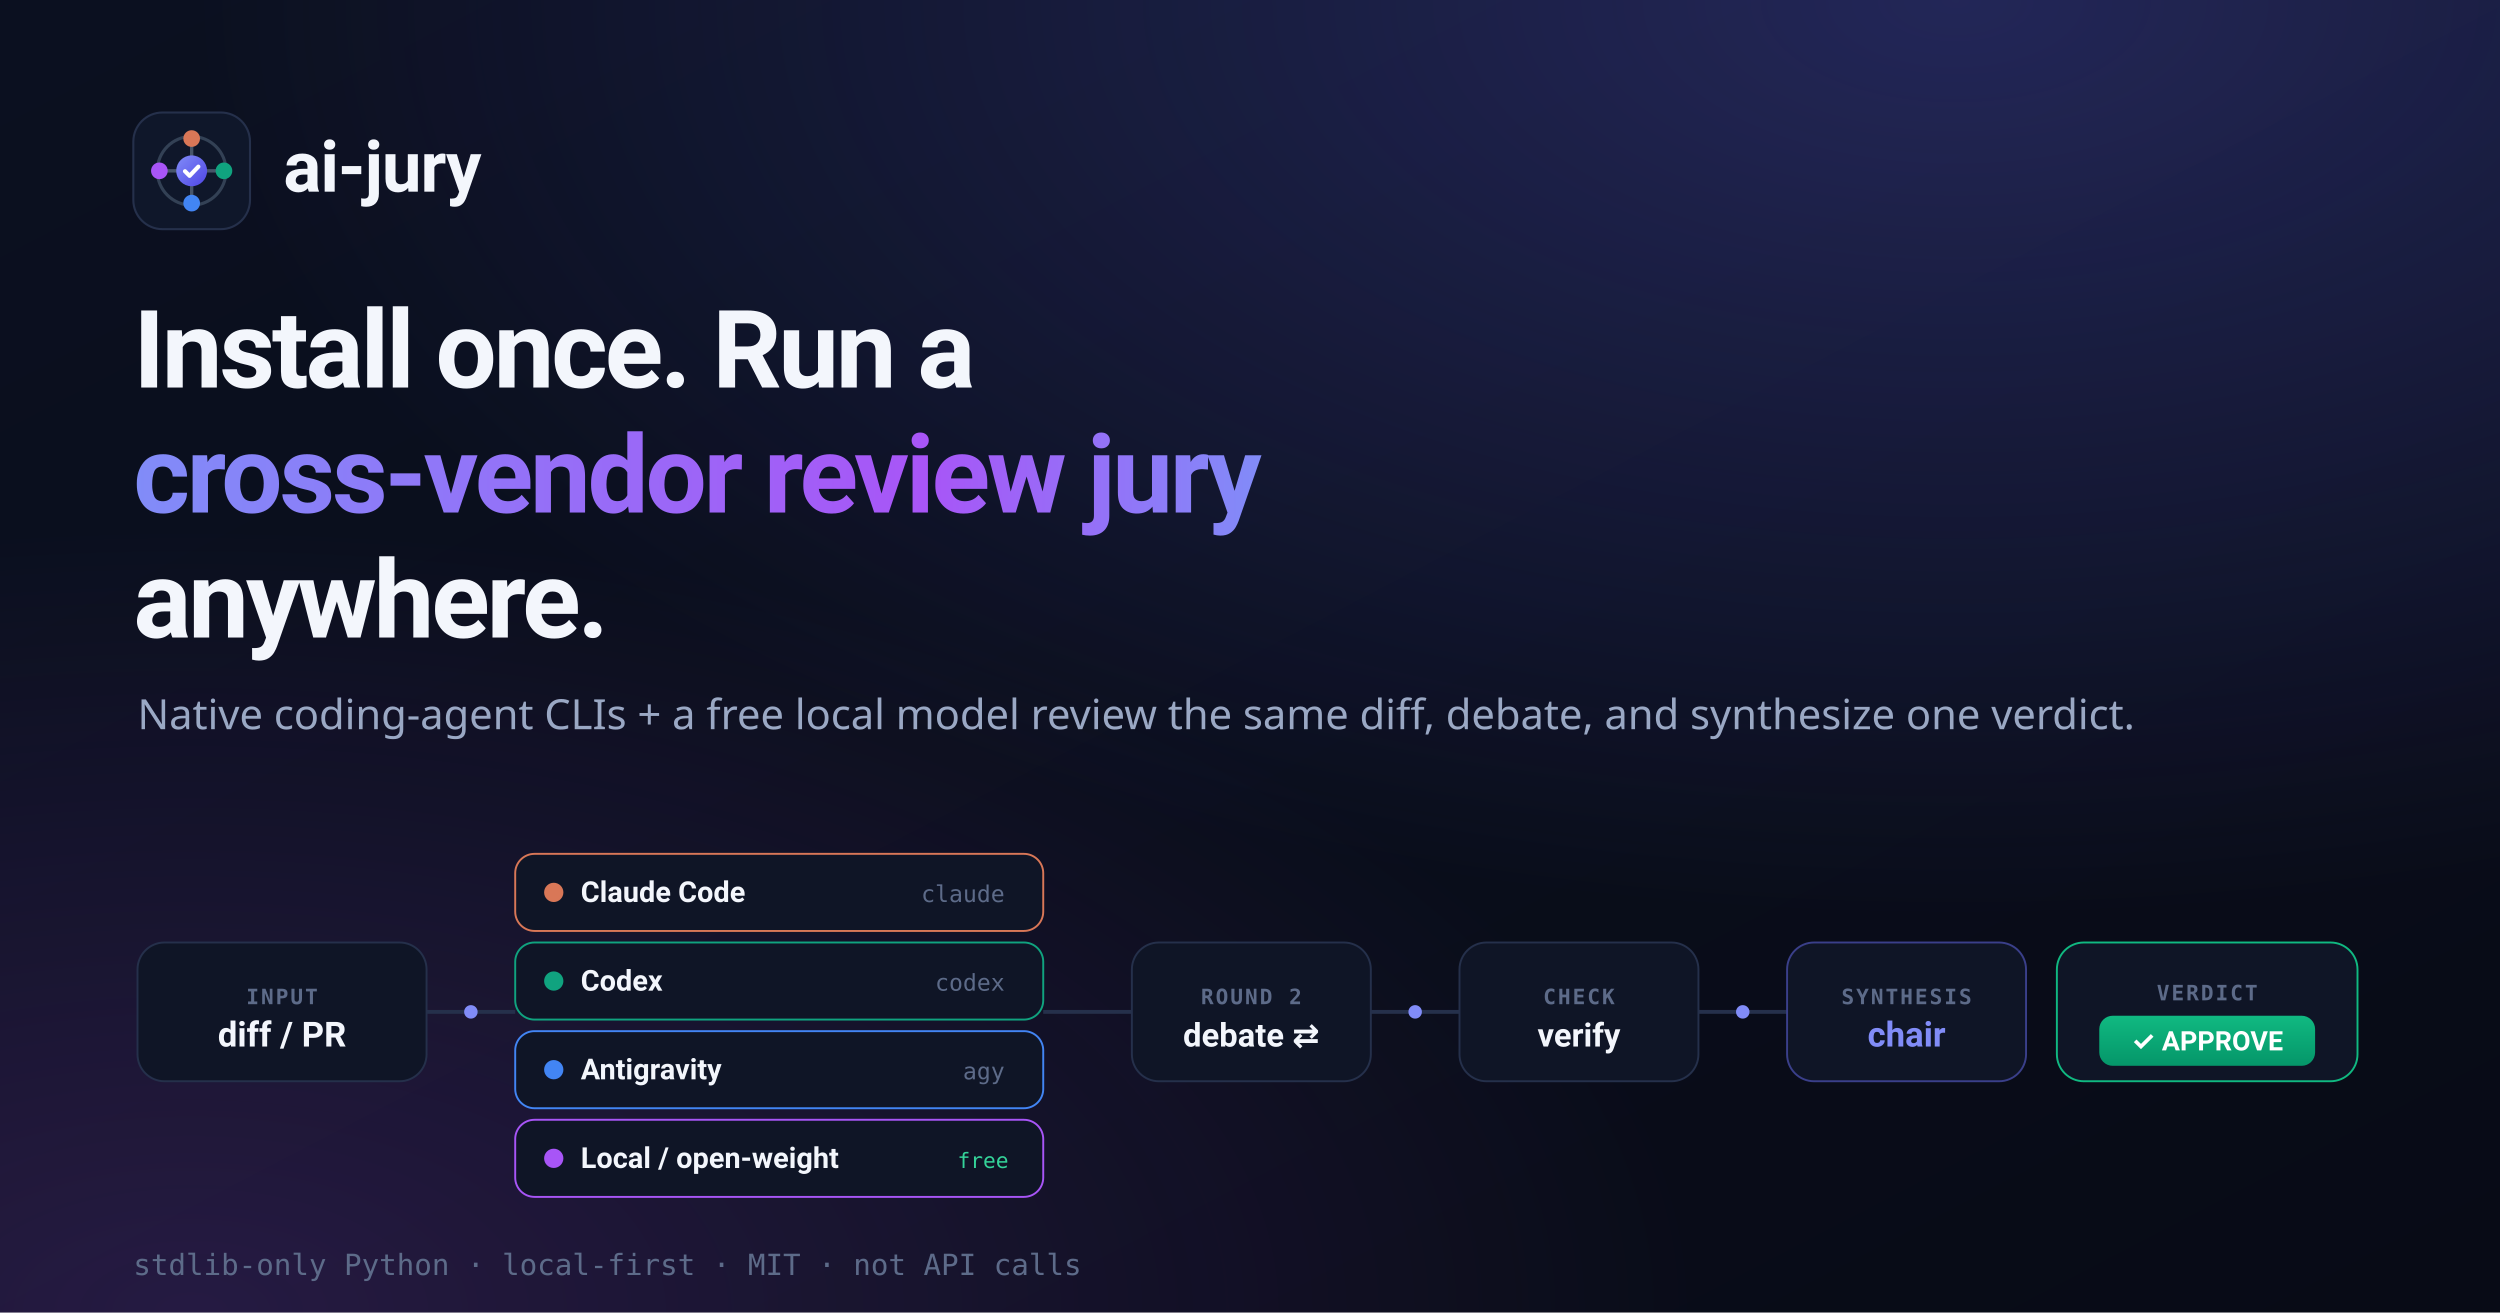
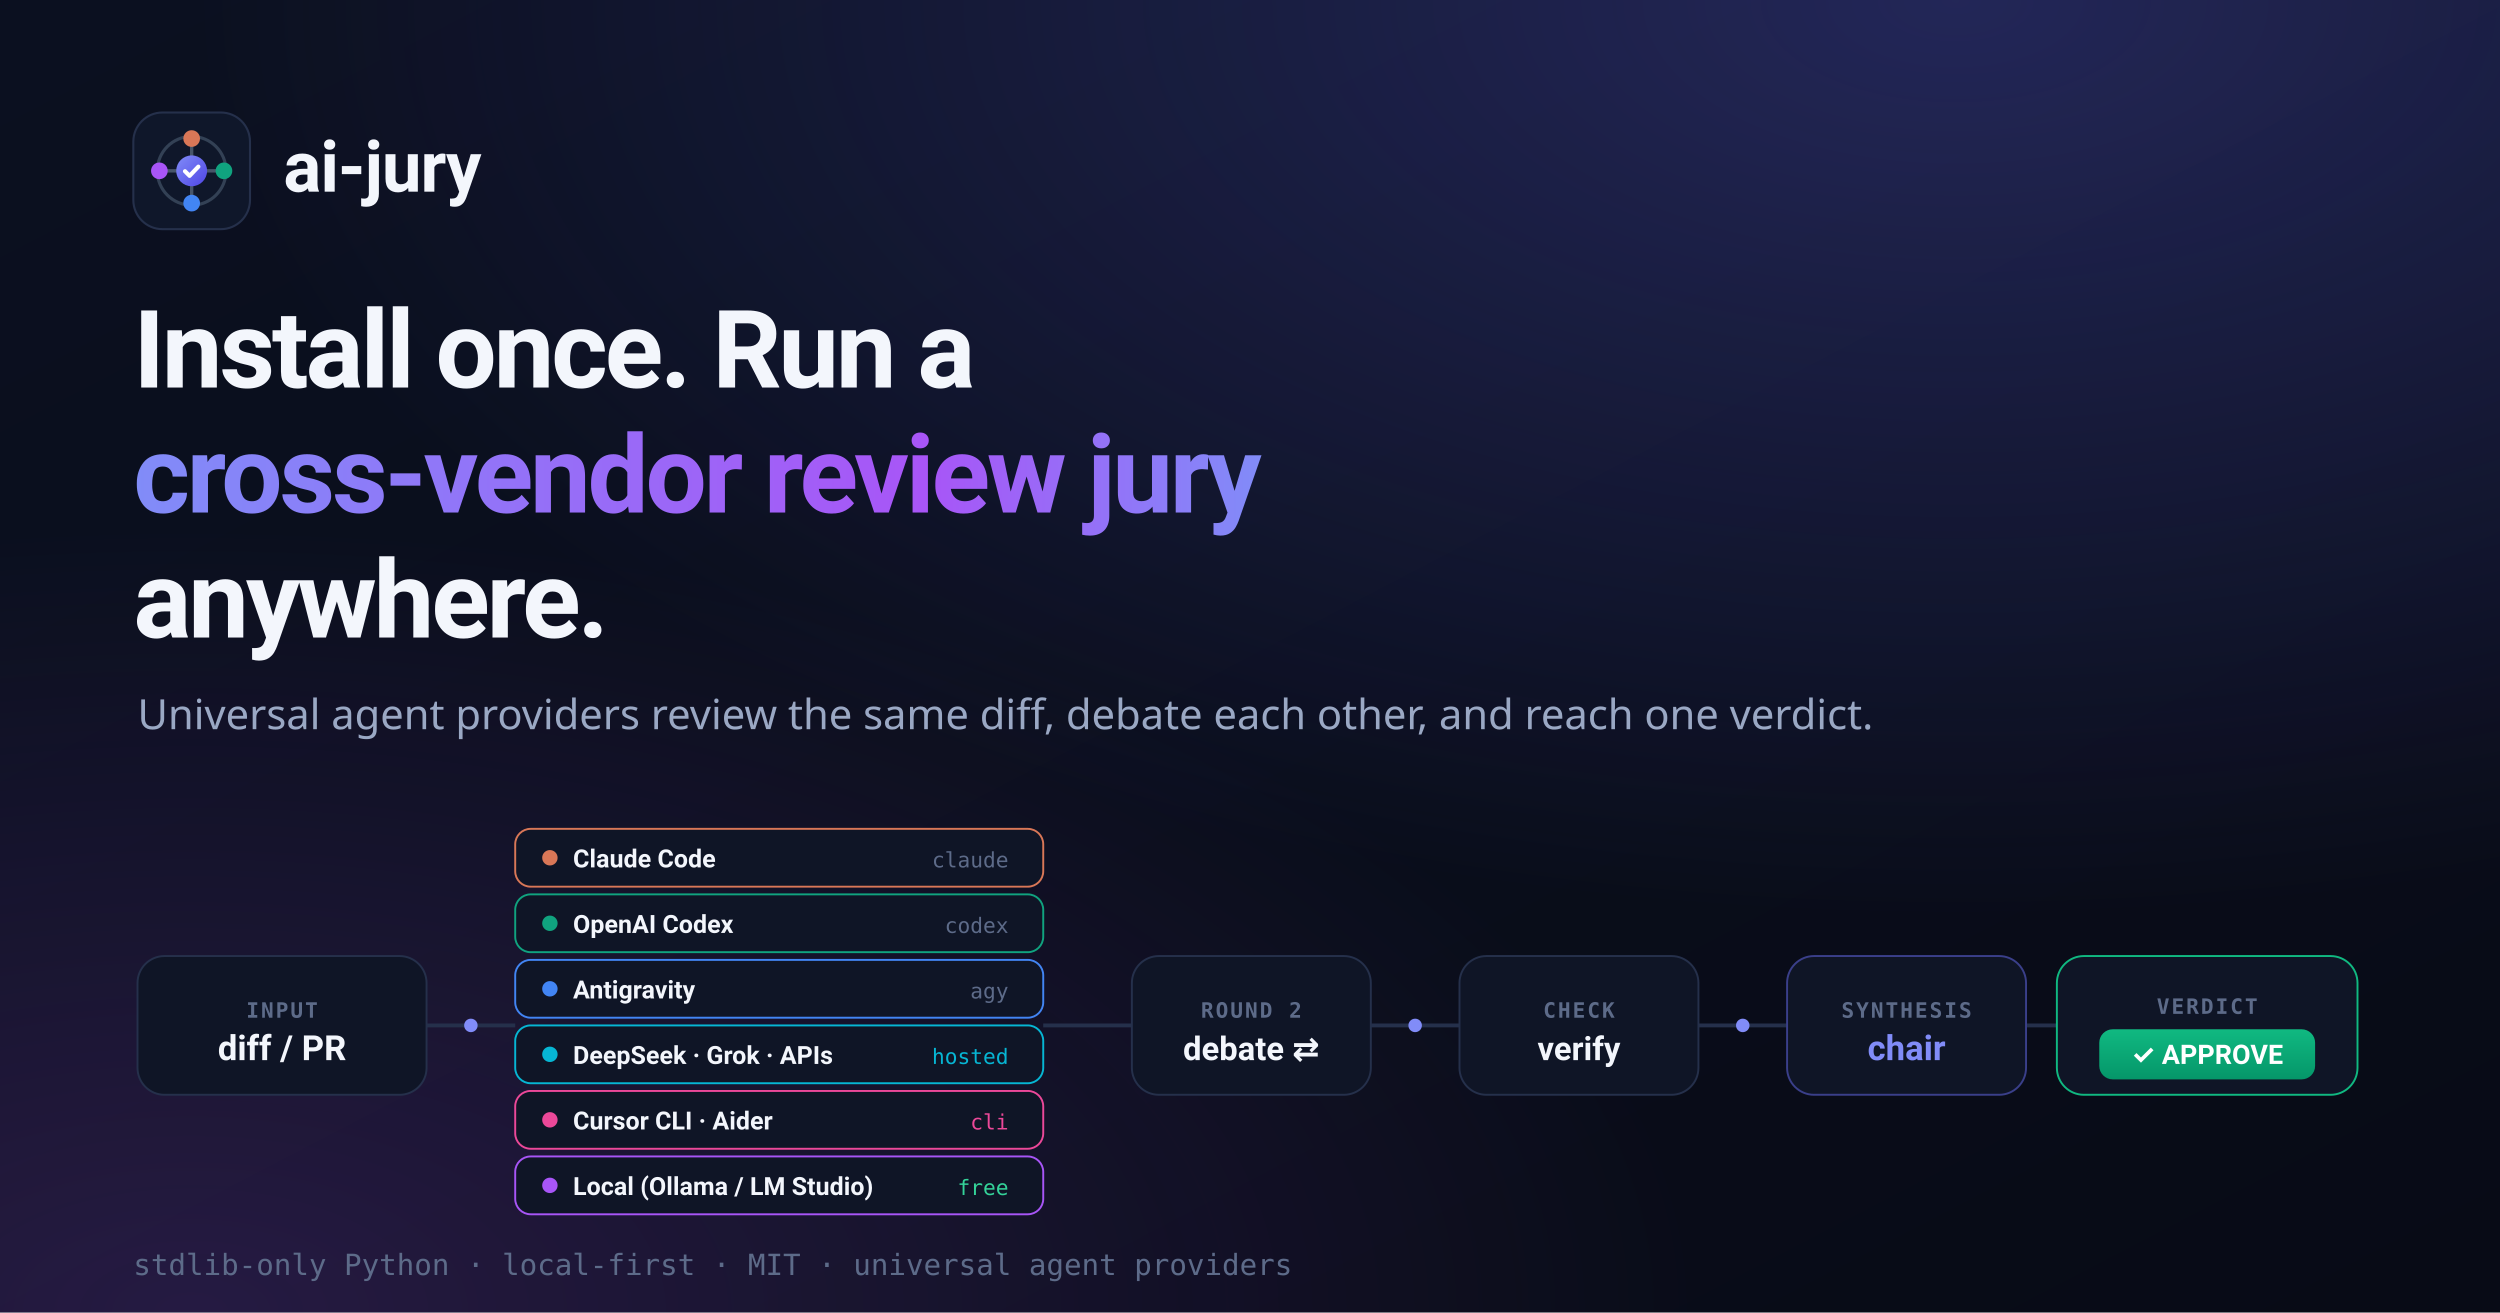
- <svg xmlns="http://www.w3.org/2000/svg" width="1200" height="630" viewBox="0 0 1200 630" font-family="'Space Grotesk', -apple-system, BlinkMacSystemFont, 'Segoe UI', Roboto, sans-serif" role="img" aria-label="ai-jury: a diff enters; four reviewers — Claude Code, Codex, Antigravity, and a free local model — review it, debate, and a chair verifies and synthesizes one verdict.">
+ <svg xmlns="http://www.w3.org/2000/svg" width="1200" height="630" viewBox="0 0 1200 630" font-family="'Space Grotesk', -apple-system, BlinkMacSystemFont, 'Segoe UI', Roboto, sans-serif" role="img" aria-label="ai-jury: a diff enters; universal agent providers — Claude Code, Codex, Antigravity, DeepSeek, Grok, Cursor CLI, and free local models — review it, debate, verify, and reach one verdict.">
  <defs>
    <linearGradient id="bg" x1="0" y1="0" x2="1" y2="1">
      <stop offset="0" stop-color="#0b1020" />
      <stop offset="1" stop-color="#080b16" />
    </linearGradient>
    <radialGradient id="glow" cx="78%" cy="0%" r="70%">
      <stop offset="0" stop-color="#6366f1" stop-opacity="0.28" />
      <stop offset="1" stop-color="#6366f1" stop-opacity="0" />
    </radialGradient>
    <radialGradient id="glow2" cx="8%" cy="100%" r="60%">
      <stop offset="0" stop-color="#a855f7" stop-opacity="0.18" />
      <stop offset="1" stop-color="#a855f7" stop-opacity="0" />
    </radialGradient>
    <linearGradient id="core" x1="0" y1="0" x2="1" y2="1">
      <stop offset="0" stop-color="#818cf8" />
      <stop offset="1" stop-color="#4f46e5" />
    </linearGradient>
    <linearGradient id="verd" x1="0" y1="0" x2="0" y2="1">
      <stop offset="0" stop-color="#10b981" />
      <stop offset="1" stop-color="#059669" />
    </linearGradient>
    <linearGradient id="title" x1="0" y1="0" x2="1" y2="0">
      <stop offset="0" stop-color="#818cf8" />
      <stop offset="0.7" stop-color="#a855f7" />
      <stop offset="1" stop-color="#818cf8" />
    </linearGradient>
  </defs>
  <rect width="1200" height="630" fill="url(#bg)" />
  <rect width="1200" height="630" fill="url(#glow)" />
  <rect width="1200" height="630" fill="url(#glow2)" />
  <g transform="translate(64,54)">
    <rect width="56" height="56" rx="14" fill="#0f172a" stroke="#25304b" />
    <circle cx="28" cy="28" r="16.5" fill="none" stroke="#334155" stroke-width="1.5" />
    <g stroke="#475569" stroke-width="1.6" stroke-linecap="round">
      <line x1="28" y1="28" x2="28" y2="12.5" />
      <line x1="28" y1="28" x2="43.5" y2="28" />
      <line x1="28" y1="28" x2="28" y2="43.5" />
      <line x1="28" y1="28" x2="12.5" y2="28" />
    </g>
    <circle cx="28" cy="12.5" r="4" fill="#d97757" />
    <circle cx="43.5" cy="28" r="4" fill="#10a37f" />
    <circle cx="28" cy="43.5" r="4" fill="#4285f4" />
    <circle cx="12.5" cy="28" r="4" fill="#a855f7" />
    <circle cx="28" cy="28" r="7.4" fill="url(#core)" />
    <path d="M24.8 28.2 L27 30.4 L31.2 26" fill="none" stroke="#fff" stroke-width="2" stroke-linecap="round" stroke-linejoin="round" />
    <text x="72" y="38" fill="#f3f6fc" font-size="34" font-weight="700" letter-spacing="-0.5">ai-jury</text>
  </g>
  <text x="64" y="186" fill="#f3f6fc" font-size="52" font-weight="700" letter-spacing="-1.5">Install once. Run a</text>
  <text x="64" y="246" fill="url(#title)" font-size="52" font-weight="700" letter-spacing="-1.5">cross-vendor review jury</text>
  <text x="64" y="306" fill="#f3f6fc" font-size="52" font-weight="700" letter-spacing="-1.5">anywhere.</text>
-   <text x="66" y="350" fill="#9aa8c4" font-size="20" font-weight="400" font-family="'IBM Plex Sans', sans-serif">Native coding-agent CLIs + a free local model review the same diff, debate, and synthesize one verdict.</text>
-   <g transform="translate(66,408) scale(0.925)">
+   <text x="66" y="350" fill="#9aa8c4" font-size="20" font-weight="400" font-family="'IBM Plex Sans', sans-serif">Universal agent providers review the same diff, debate each other, and reach one verdict.</text>
+   <g transform="translate(66,396) scale(0.925)">
    <g stroke="#25304b" stroke-width="2" fill="none">
-       <line x1="150" y1="84" x2="196" y2="84" />
-       <line x1="470" y1="84" x2="516" y2="84" />
-       <line x1="640" y1="84" x2="686" y2="84" />
-       <line x1="810" y1="84" x2="856" y2="84" />
+       <line x1="150" y1="104" x2="196" y2="104" />
+       <line x1="470" y1="104" x2="516" y2="104" />
+       <line x1="640" y1="104" x2="686" y2="104" />
+       <line x1="810" y1="104" x2="856" y2="104" />
+       <line x1="980" y1="104" x2="996" y2="104" />
    </g>
-     <circle cx="173" cy="84" r="3.5" fill="#818cf8" />
-     <circle cx="663" cy="84" r="3.5" fill="#818cf8" />
-     <circle cx="833" cy="84" r="3.5" fill="#818cf8" />
-     <rect x="0" y="48" width="150" height="72" rx="14" fill="#0f1526" stroke="#25304b" />
-     <text x="75" y="80" fill="#5d6b89" font-size="11" font-weight="600" letter-spacing="1" text-anchor="middle" font-family="'JetBrains Mono', monospace">INPUT</text>
-     <text x="75" y="102" fill="#f3f6fc" font-size="18" font-weight="600" text-anchor="middle">diff / PR</text>
+     <circle cx="173" cy="104" r="3.5" fill="#818cf8" />
+     <circle cx="663" cy="104" r="3.5" fill="#818cf8" />
+     <circle cx="833" cy="104" r="3.5" fill="#818cf8" />
+     <rect x="0" y="68" width="150" height="72" rx="14" fill="#0f1526" stroke="#25304b" />
+     <text x="75" y="100" fill="#5d6b89" font-size="11" font-weight="600" letter-spacing="1" text-anchor="middle" font-family="'JetBrains Mono', monospace">INPUT</text>
+     <text x="75" y="122" fill="#f3f6fc" font-size="18" font-weight="600" text-anchor="middle">diff / PR</text>
    <g>
-       <rect x="196" y="2" width="274" height="40" rx="10" fill="#0f1526" stroke="#d97757" />
-       <circle cx="216" cy="22" r="5" fill="#d97757" />
-       <text x="230" y="27" fill="#f3f6fc" font-size="15" font-weight="600">Claude Code</text>
-       <text x="450" y="27" fill="#5d6b89" font-size="12" text-anchor="end" font-family="'JetBrains Mono', monospace">claude</text>
-       <rect x="196" y="48" width="274" height="40" rx="10" fill="#0f1526" stroke="#10a37f" />
-       <circle cx="216" cy="68" r="5" fill="#10a37f" />
-       <text x="230" y="73" fill="#f3f6fc" font-size="15" font-weight="600">Codex</text>
-       <text x="450" y="73" fill="#5d6b89" font-size="12" text-anchor="end" font-family="'JetBrains Mono', monospace">codex</text>
-       <rect x="196" y="94" width="274" height="40" rx="10" fill="#0f1526" stroke="#4285f4" />
-       <circle cx="216" cy="114" r="5" fill="#4285f4" />
-       <text x="230" y="119" fill="#f3f6fc" font-size="15" font-weight="600">Antigravity</text>
-       <text x="450" y="119" fill="#5d6b89" font-size="12" text-anchor="end" font-family="'JetBrains Mono', monospace">agy</text>
-       <rect x="196" y="140" width="274" height="40" rx="10" fill="#0f1526" stroke="#a855f7" />
-       <circle cx="216" cy="160" r="5" fill="#a855f7" />
-       <text x="230" y="165" fill="#f3f6fc" font-size="15" font-weight="600">Local / open-weight</text>
-       <text x="452" y="165" fill="#34d399" font-size="11" text-anchor="end" font-family="'JetBrains Mono', monospace">free</text>
+       <rect x="196" y="2" width="274" height="30" rx="8" fill="#0f1526" stroke="#d97757" />
+       <circle cx="214" cy="17" r="4" fill="#d97757" />
+       <text x="226" y="22" fill="#f3f6fc" font-size="13" font-weight="600">Claude Code</text>
+       <text x="452" y="22" fill="#5d6b89" font-size="11" text-anchor="end" font-family="'JetBrains Mono', monospace">claude</text>
+       <rect x="196" y="36" width="274" height="30" rx="8" fill="#0f1526" stroke="#10a37f" />
+       <circle cx="214" cy="51" r="4" fill="#10a37f" />
+       <text x="226" y="56" fill="#f3f6fc" font-size="13" font-weight="600">OpenAI Codex</text>
+       <text x="452" y="56" fill="#5d6b89" font-size="11" text-anchor="end" font-family="'JetBrains Mono', monospace">codex</text>
+       <rect x="196" y="70" width="274" height="30" rx="8" fill="#0f1526" stroke="#4285f4" />
+       <circle cx="214" cy="85" r="4" fill="#4285f4" />
+       <text x="226" y="90" fill="#f3f6fc" font-size="13" font-weight="600">Antigravity</text>
+       <text x="452" y="90" fill="#5d6b89" font-size="11" text-anchor="end" font-family="'JetBrains Mono', monospace">agy</text>
+       <rect x="196" y="104" width="274" height="30" rx="8" fill="#0f1526" stroke="#06b6d4" />
+       <circle cx="214" cy="119" r="4" fill="#06b6d4" />
+       <text x="226" y="124" fill="#f3f6fc" font-size="13" font-weight="600">DeepSeek · Grok · APIs</text>
+       <text x="452" y="124" fill="#06b6d4" font-size="11" text-anchor="end" font-family="'JetBrains Mono', monospace">hosted</text>
+       <rect x="196" y="138" width="274" height="30" rx="8" fill="#0f1526" stroke="#ec4899" />
+       <circle cx="214" cy="153" r="4" fill="#ec4899" />
+       <text x="226" y="158" fill="#f3f6fc" font-size="13" font-weight="600">Cursor CLI · Aider</text>
+       <text x="452" y="158" fill="#ec4899" font-size="11" text-anchor="end" font-family="'JetBrains Mono', monospace">cli</text>
+       <rect x="196" y="172" width="274" height="30" rx="8" fill="#0f1526" stroke="#a855f7" />
+       <circle cx="214" cy="187" r="4" fill="#a855f7" />
+       <text x="226" y="192" fill="#f3f6fc" font-size="13" font-weight="600">Local (Ollama / LM Studio)</text>
+       <text x="452" y="192" fill="#34d399" font-size="11" text-anchor="end" font-family="'JetBrains Mono', monospace">free</text>
    </g>
-     <rect x="516" y="48" width="124" height="72" rx="14" fill="#0f1526" stroke="#25304b" />
-     <text x="578" y="80" fill="#5d6b89" font-size="11" font-weight="600" letter-spacing="1" text-anchor="middle" font-family="'JetBrains Mono', monospace">ROUND 2</text>
-     <text x="578" y="102" fill="#f3f6fc" font-size="17" font-weight="600" text-anchor="middle">debate ⇄</text>
-     <rect x="686" y="48" width="124" height="72" rx="14" fill="#0f1526" stroke="#25304b" />
-     <text x="748" y="80" fill="#5d6b89" font-size="11" font-weight="600" letter-spacing="1" text-anchor="middle" font-family="'JetBrains Mono', monospace">CHECK</text>
-     <text x="748" y="102" fill="#f3f6fc" font-size="17" font-weight="600" text-anchor="middle">verify</text>
-     <rect x="856" y="48" width="124" height="72" rx="14" fill="#0f1526" stroke="#3a3f8a" />
-     <text x="918" y="80" fill="#5d6b89" font-size="11" font-weight="600" letter-spacing="1" text-anchor="middle" font-family="'JetBrains Mono', monospace">SYNTHESIS</text>
-     <text x="918" y="102" fill="#818cf8" font-size="18" font-weight="700" text-anchor="middle">chair</text>
-     <rect x="996" y="48" width="156" height="72" rx="14" fill="#0f1526" stroke="#10b981" />
-     <text x="1074" y="78" fill="#5d6b89" font-size="11" font-weight="600" letter-spacing="1" text-anchor="middle" font-family="'JetBrains Mono', monospace">VERDICT</text>
-     <rect x="1018" y="86" width="112" height="26" rx="7" fill="url(#verd)" />
-     <text x="1074" y="104" fill="#ffffff" font-size="14" font-weight="700" text-anchor="middle">✓ APPROVE</text>
+     <rect x="516" y="68" width="124" height="72" rx="14" fill="#0f1526" stroke="#25304b" />
+     <text x="578" y="100" fill="#5d6b89" font-size="11" font-weight="600" letter-spacing="1" text-anchor="middle" font-family="'JetBrains Mono', monospace">ROUND 2</text>
+     <text x="578" y="122" fill="#f3f6fc" font-size="17" font-weight="600" text-anchor="middle">debate ⇄</text>
+     <rect x="686" y="68" width="124" height="72" rx="14" fill="#0f1526" stroke="#25304b" />
+     <text x="748" y="100" fill="#5d6b89" font-size="11" font-weight="600" letter-spacing="1" text-anchor="middle" font-family="'JetBrains Mono', monospace">CHECK</text>
+     <text x="748" y="122" fill="#f3f6fc" font-size="17" font-weight="600" text-anchor="middle">verify</text>
+     <rect x="856" y="68" width="124" height="72" rx="14" fill="#0f1526" stroke="#3a3f8a" />
+     <text x="918" y="100" fill="#5d6b89" font-size="11" font-weight="600" letter-spacing="1" text-anchor="middle" font-family="'JetBrains Mono', monospace">SYNTHESIS</text>
+     <text x="918" y="122" fill="#818cf8" font-size="18" font-weight="700" text-anchor="middle">chair</text>
+     <rect x="996" y="68" width="156" height="72" rx="14" fill="#0f1526" stroke="#10b981" />
+     <text x="1074" y="98" fill="#5d6b89" font-size="11" font-weight="600" letter-spacing="1" text-anchor="middle" font-family="'JetBrains Mono', monospace">VERDICT</text>
+     <rect x="1018" y="106" width="112" height="26" rx="7" fill="url(#verd)" />
+     <text x="1074" y="124" fill="#ffffff" font-size="14" font-weight="700" text-anchor="middle">✓ APPROVE</text>
  </g>
-   <text x="64" y="612" fill="#5d6b89" font-size="14" font-family="'JetBrains Mono', monospace">stdlib-only Python · local-first · MIT · not API calls</text>
+   <text x="64" y="612" fill="#5d6b89" font-size="14" font-family="'JetBrains Mono', monospace">stdlib-only Python · local-first · MIT · universal agent providers</text>
</svg>
